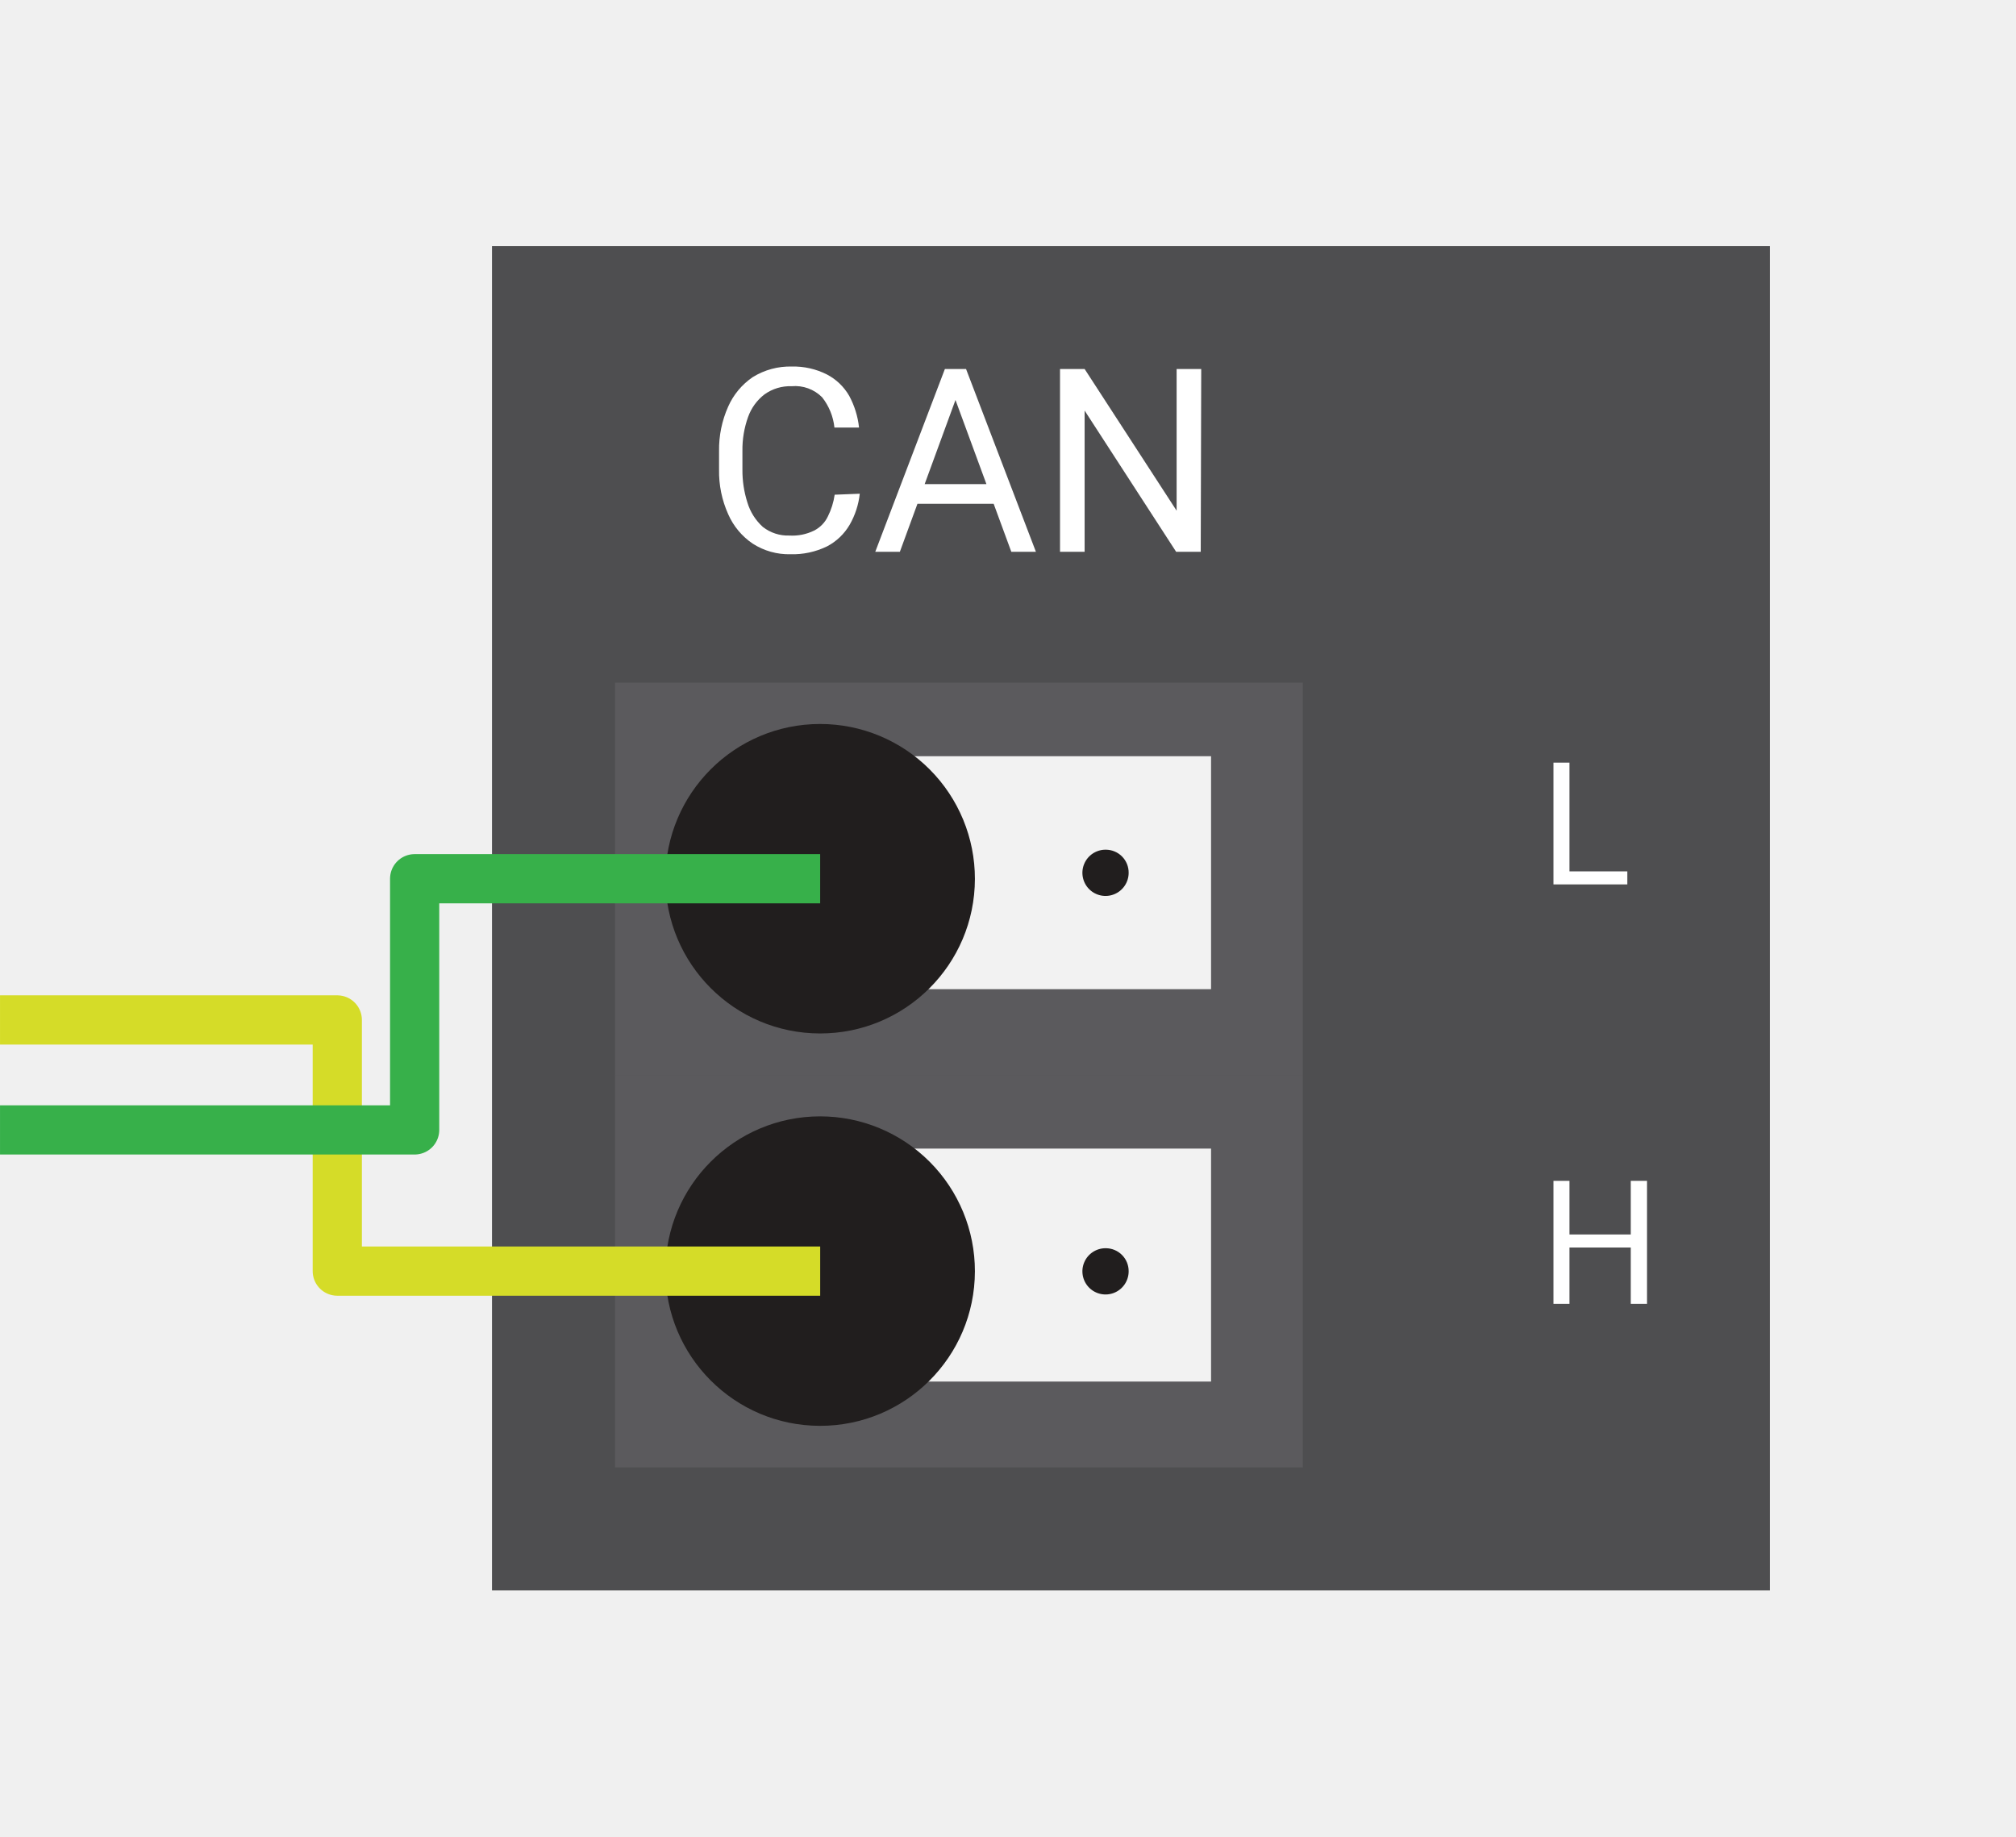
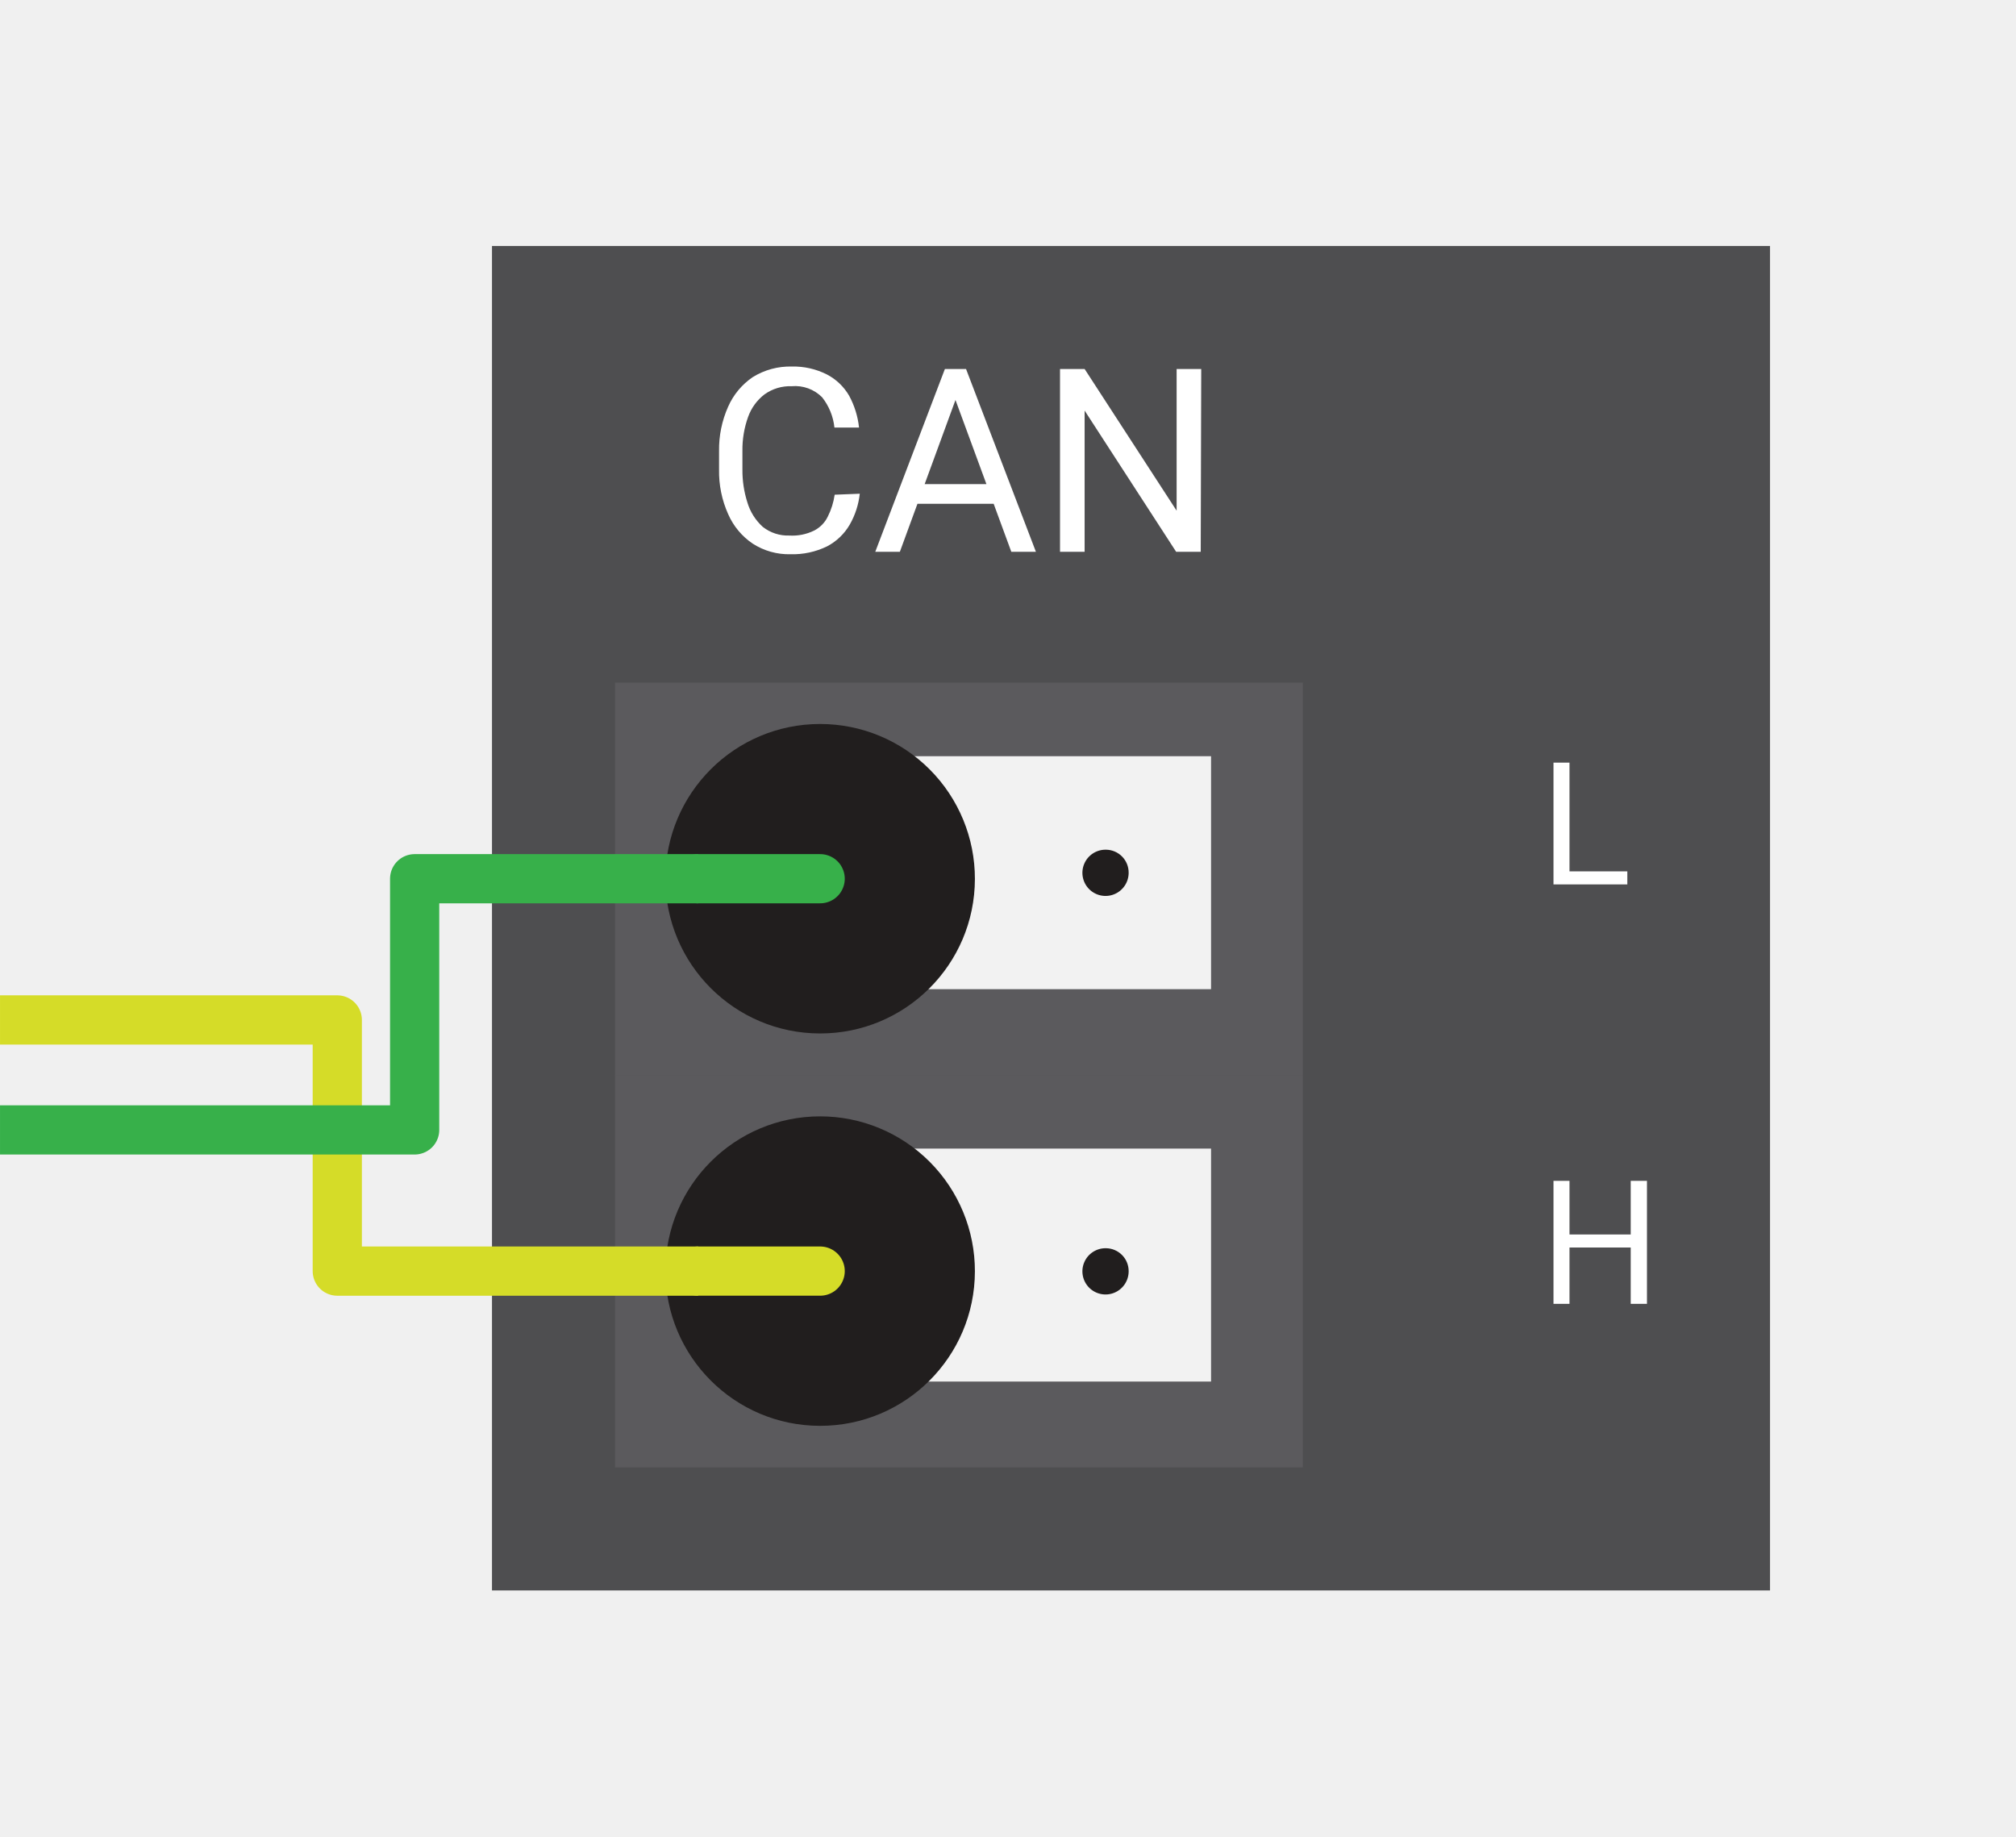
<svg xmlns="http://www.w3.org/2000/svg" id="Layer_1" data-name="Layer 1" viewBox="0 0 81.95 74.65" version="1.1" width="81.95" height="74.65">
  <defs id="defs7">
+     <marker style="overflow:visible" id="SquareS" refX="0.0" refY="0.0" orient="auto">
+       <path transform="scale(0.2)" style="fill-rule:evenodd;fill:context-stroke;stroke:context-stroke;stroke-width:1.0pt" d="M -5.0,-5.0 L -5.0,5.0 L 5.0,5.0 L 5.0,-5.0 L -5.0,-5.0 z " id="path2296" />
+     </marker>
+     <marker style="overflow:visible" id="DiamondM" refX="0.0" refY="0.0" orient="auto">
+       <path transform="scale(0.4)" style="fill-rule:evenodd;fill:context-stroke;stroke:context-stroke;stroke-width:1.0pt" d="M 0,-7.071 L -7.071,0 L 0,7.071 L 7.071,0 L 0,-7.071 z " id="path2303" />
+     </marker>
+     <marker style="overflow:visible" id="DotS" refX="0.0" refY="0.0" orient="auto">
+       <path transform="scale(0.2) translate(7.4, 1)" style="fill-rule:evenodd;fill:context-stroke;stroke:context-stroke;stroke-width:1.0pt" d="M -2.5,-1.0 C -2.5,1.76 -4.74,4.0 -7.5,4.0 C -10.26,4.0 -12.5,1.76 -12.5,-1.0 C -12.5,-3.76 -10.26,-6.0 -7.5,-6.0 C -4.74,-6.0 -2.5,-3.76 -2.5,-1.0 z " id="path2287" />
+     </marker>
+     <marker orient="auto" refY="0" refX="0" id="InfiniteLineStart" style="overflow:visible">
+       <g transform="translate(-13,0)" style="fill:context-stroke" id="g2473">
+         <circle cx="3" cy="0" r="0.8" id="circle2467" />
+         <circle cx="6.5" cy="0" r="0.8" id="circle2469" />
+         <circle cx="10" cy="0" r="0.8" id="circle2471" />
+       </g>
+     </marker>
+     <marker orient="auto" refY="0" refX="0" id="InfiniteLineEnd" style="overflow:visible">
+       <g style="fill:context-stroke" id="g2464">
+         <circle cx="3" cy="0" r="0.8" id="circle2458" />
+         <circle cx="6.5" cy="0" r="0.8" id="circle2460" />
+         <circle cx="10" cy="0" r="0.8" id="circle2462" />
+       </g>
+     </marker>
+     <marker style="overflow:visible" id="Scissors" refX="0.0" refY="0.0" orient="auto">
+       <path style="fill:context-stroke;" d="M 9.09,-3.606 C 8.12,-4.777 6.37,-4.736 5.062,-4.233 L -3.15,-1.155 C -5.538,-2.462 -7.898,-2.087 -7.898,-2.724 C -7.898,-3.221 -7.442,-3.112 -7.51,-4.407 C -7.576,-5.65 -8.874,-6.57 -10.1,-6.488 C -11.328,-6.496 -12.6,-5.555 -12.611,-4.258 C -12.702,-2.952 -11.604,-1.739 -10.304,-1.653 C -8.782,-1.427 -6.086,-2.349 -4.821,-0.082 C -5.763,1.656 -7.435,1.661 -8.947,1.574 C -10.201,1.501 -11.709,1.861 -12.307,3.095 C -12.886,4.277 -12.318,5.959 -10.99,6.321 C -9.65,6.813 -7.81,6.191 -7.491,4.65 C -7.245,3.462 -8.086,2.904 -7.764,2.473 C -7.52,2.148 -5.973,2.336 -3.216,1.098 L 5.676,4.233 C 6.8,4.547 8.173,4.536 9.168,3.431 L -0.052,-0.054 L 9.09,-3.606 z M -9.218,-5.507 C -7.923,-4.784 -8.029,-2.823 -9.374,-2.443 C -10.591,-2.02 -12.145,-3.202 -11.758,-4.521 C -11.53,-5.603 -10.104,-6.001 -9.218,-5.507 z M -9.162,2.511 C -7.811,3.01 -8.04,5.295 -9.414,5.602 C -10.325,5.919 -11.627,5.464 -11.72,4.39 C -11.897,3.085 -10.363,1.906 -9.162,2.511 z " id="schere" />
+     </marker>
+     <marker style="overflow:visible" id="Tail" refX="0.0" refY="0.0" orient="auto">
+       <g transform="scale(-1.2)" id="g2268">
+         <path style="fill:none;fill-rule:evenodd;stroke:context-stroke;stroke-width:0.8;stroke-linecap:round" d="M -3.805,-3.959 L 0.544,0" id="path2256" />
+         <path style="fill:none;fill-rule:evenodd;stroke:context-stroke;stroke-width:0.8;stroke-linecap:round" d="M -1.287,-3.959 L 3.062,0" id="path2258" />
+         <path style="fill:none;fill-rule:evenodd;stroke:context-stroke;stroke-width:0.8;stroke-linecap:round" d="M 1.305,-3.959 L 5.654,0" id="path2260" />
+         <path style="fill:none;fill-rule:evenodd;stroke:context-stroke;stroke-width:0.8;stroke-linecap:round" d="M -3.805,4.178 L 0.544,0.22" id="path2262" />
+         <path style="fill:none;fill-rule:evenodd;stroke:context-stroke;stroke-width:0.8;stroke-linecap:round" d="M -1.287,4.178 L 3.062,0.22" id="path2264" />
+         <path style="fill:none;fill-rule:evenodd;stroke:context-stroke;stroke-width:0.8;stroke-linecap:round" d="M 1.305,4.178 L 5.654,0.22" id="path2266" />
+       </g>
+     </marker>
+     <marker style="overflow:visible" id="EmptyTriangleInS" refX="0.0" refY="0.0" orient="auto">
+       <path transform="scale(-0.2) translate(-3.0,0)" style="fill-rule:evenodd;fill:context-fill;stroke:context-stroke;stroke-width:1.0pt" d="M 5.77,0.0 L -2.88,5.0 L -2.88,-5.0 L 5.77,0.0 z " id="path2380" />
+     </marker>
+     <marker style="overflow:visible" id="Arrow2Lstart" refX="0.0" refY="0.0" orient="auto">
+       <path transform="scale(1.1) translate(1,0)" d="M 8.719,4.034 L -2.207,0.016 L 8.719,-4.002 C 6.973,-1.63 6.983,1.616 8.719,4.034 z " style="stroke:context-stroke;fill-rule:evenodd;fill:context-stroke;stroke-width:0.625;stroke-linejoin:round" id="path2238" />
+     </marker>
    <style id="style2">.cls-1,.cls-100,.cls-101,.cls-102,.cls-103,.cls-104,.cls-105,.cls-106,.cls-107,.cls-108,.cls-109,.cls-110,.cls-113,.cls-114,.cls-115,.cls-116,.cls-117,.cls-119,.cls-12,.cls-125,.cls-126,.cls-127,.cls-13,.cls-130,.cls-139,.cls-14,.cls-143,.cls-145,.cls-146,.cls-147,.cls-149,.cls-15,.cls-157,.cls-158,.cls-159,.cls-161,.cls-168,.cls-173,.cls-174,.cls-175,.cls-177,.cls-178,.cls-179,.cls-182,.cls-183,.cls-186,.cls-187,.cls-188,.cls-189,.cls-190,.cls-191,.cls-192,.cls-193,.cls-196,.cls-197,.cls-201,.cls-206,.cls-207,.cls-208,.cls-210,.cls-214,.cls-218,.cls-24,.cls-25,.cls-27,.cls-3,.cls-37,.cls-4,.cls-42,.cls-46,.cls-50,.cls-56,.cls-57,.cls-6,.cls-70,.cls-71,.cls-72,.cls-78,.cls-83,.cls-84,.cls-85,.cls-86,.cls-87,.cls-88,.cls-89,.cls-90,.cls-92,.cls-93,.cls-94,.cls-95,.cls-96,.cls-97,.cls-98,.cls-99{fill:none;}.cls-2,.cls-212{fill:#fff;}.cls-174,.cls-183,.cls-186,.cls-189,.cls-197,.cls-3,.cls-57,.cls-86,.cls-87{stroke:#231f20;}.cls-100,.cls-101,.cls-102,.cls-103,.cls-104,.cls-105,.cls-106,.cls-107,.cls-108,.cls-109,.cls-110,.cls-111,.cls-12,.cls-139,.cls-14,.cls-146,.cls-15,.cls-159,.cls-161,.cls-174,.cls-175,.cls-177,.cls-178,.cls-179,.cls-182,.cls-183,.cls-188,.cls-189,.cls-197,.cls-214,.cls-3,.cls-4,.cls-5,.cls-50,.cls-56,.cls-57,.cls-6,.cls-85,.cls-86,.cls-87,.cls-88,.cls-95,.cls-96,.cls-97,.cls-98,.cls-99{stroke-linecap:round;}.cls-100,.cls-101,.cls-102,.cls-103,.cls-104,.cls-105,.cls-106,.cls-107,.cls-108,.cls-109,.cls-110,.cls-12,.cls-139,.cls-14,.cls-146,.cls-15,.cls-157,.cls-158,.cls-159,.cls-161,.cls-174,.cls-175,.cls-177,.cls-178,.cls-179,.cls-182,.cls-183,.cls-186,.cls-187,.cls-188,.cls-189,.cls-190,.cls-197,.cls-214,.cls-3,.cls-4,.cls-5,.cls-50,.cls-56,.cls-57,.cls-6,.cls-83,.cls-84,.cls-85,.cls-86,.cls-87,.cls-88,.cls-95,.cls-96,.cls-97,.cls-98,.cls-99{stroke-linejoin:round;}.cls-111,.cls-3,.cls-4,.cls-5,.cls-96,.cls-97{stroke-width:3px;}.cls-100,.cls-102,.cls-104,.cls-106,.cls-108,.cls-187,.cls-188,.cls-190,.cls-4,.cls-56,.cls-88,.cls-98{stroke:#e6282b;}.cls-5{fill:#d7de27;stroke:#d7de27;}.cls-111,.cls-126,.cls-13,.cls-145,.cls-146,.cls-147,.cls-182,.cls-50,.cls-6,.cls-7,.cls-71{stroke:#414142;}.cls-6{stroke-width:9px;}.cls-142,.cls-19,.cls-43,.cls-47,.cls-7{fill:#bababa;}.cls-111,.cls-113,.cls-114,.cls-115,.cls-116,.cls-117,.cls-119,.cls-125,.cls-126,.cls-127,.cls-128,.cls-129,.cls-13,.cls-130,.cls-131,.cls-136,.cls-137,.cls-141,.cls-142,.cls-143,.cls-144,.cls-145,.cls-147,.cls-148,.cls-149,.cls-16,.cls-168,.cls-173,.cls-191,.cls-192,.cls-193,.cls-196,.cls-201,.cls-206,.cls-207,.cls-208,.cls-210,.cls-218,.cls-22,.cls-24,.cls-25,.cls-27,.cls-37,.cls-39,.cls-40,.cls-41,.cls-42,.cls-43,.cls-44,.cls-45,.cls-46,.cls-47,.cls-49,.cls-7,.cls-70,.cls-71,.cls-72,.cls-78,.cls-89,.cls-90,.cls-92,.cls-93,.cls-94{stroke-miterlimit:10;}.cls-8{fill:#1c1c1c;}.cls-9{fill:#141414;}.cls-10{fill:#0d0d0d;}.cls-11,.cls-40{fill:#231f20;}.cls-12,.cls-137,.cls-139{stroke:#010101;}.cls-12{stroke-width:0.51px;}.cls-13,.cls-50,.cls-71{stroke-width:4px;}.cls-13,.cls-50{opacity:0.9;}.cls-14,.cls-84{stroke:#37b04a;}.cls-106,.cls-107,.cls-125,.cls-136,.cls-14,.cls-148,.cls-15,.cls-197,.cls-83,.cls-84{stroke-width:2px;}.cls-15,.cls-83{stroke:#d5dc28;}.cls-136,.cls-16,.cls-18{fill:#1a1a1a;}.cls-136,.cls-148,.cls-16,.cls-27{stroke:#383739;}.cls-16{stroke-width:1.63px;}.cls-137,.cls-17{fill:#212121;}.cls-20{fill:#0d91ce;}.cls-21,.cls-41{fill:#2c292a;}.cls-129,.cls-22{fill:#e9e8e9;}.cls-129,.cls-130,.cls-22,.cls-24{stroke:#424242;}.cls-22,.cls-24{stroke-width:0.41px;}.cls-23{fill:#a7a9ac;}.cls-25{stroke:#929497;}.cls-25,.cls-27,.cls-49{stroke-width:0.61px;}.cls-26{fill:#999;}.cls-28{fill:#ef413e;}.cls-29,.cls-45{fill:#d93b37;}.cls-30{fill:#323031;}.cls-31{fill:#aeb636;}.cls-32{fill:#d5dc28;}.cls-33{fill:#37b04a;}.cls-34{fill:#2b9446;}.cls-35{fill:#080808;}.cls-128,.cls-36{fill:#e8e8e8;}.cls-127,.cls-128,.cls-37{stroke:#e8e8e8;}.cls-37{stroke-width:0.81px;}.cls-38{fill:#808184;}.cls-132,.cls-39,.cls-67{fill:#6e6f71;}.cls-207,.cls-39,.cls-72{stroke:#fff;}.cls-39,.cls-40,.cls-41,.cls-42,.cls-43,.cls-44,.cls-45,.cls-46,.cls-47{stroke-width:0.08px;}.cls-40,.cls-41,.cls-42,.cls-43{stroke:#6e6f71;}.cls-44{fill:#b42e2c;}.cls-44,.cls-45,.cls-46,.cls-47{stroke:#dd5f70;}.cls-48{fill:#747578;}.cls-141,.cls-49{fill:#60b356;stroke:#cfd0d3;}.cls-51{fill:#383739;}.cls-111,.cls-52{fill:#414142;}.cls-53{fill:#be2c3a;}.cls-54{fill:#846c30;}.cls-55{fill:#a2a63c;}.cls-110,.cls-56,.cls-57{stroke-width:20px;}.cls-58{fill:#323130;}.cls-59{fill:#819355;}.cls-60{fill:#bc2031;}.cls-213,.cls-61{fill:#211e1e;}.cls-62{fill:#5b5a5d;}.cls-63{fill:#f2f2f2;}.cls-64{fill:#079247;}.cls-65{fill:#4e4e50;}.cls-66{fill:#595a5c;}.cls-68{fill:#636467;}.cls-69{fill:#6a5f27;}.cls-173,.cls-70{stroke:#5b5a5d;}.cls-129,.cls-130,.cls-145,.cls-72{stroke-width:0.5px;}.cls-73{fill:#99999a;}.cls-74{fill:#171717;}.cls-75{fill:#c6c7c9;}.cls-76{fill:#f1e902;}.cls-77{fill:#7cc244;}.cls-113,.cls-114,.cls-115,.cls-116,.cls-117,.cls-119,.cls-159,.cls-191,.cls-193,.cls-196,.cls-206,.cls-210,.cls-78,.cls-89,.cls-90,.cls-92,.cls-93,.cls-94{stroke:#211e1e;}.cls-78{stroke-width:2.02px;}.cls-79{fill:#272660;}.cls-80{fill:#a4a7a9;}.cls-81{fill:#7bc044;}.cls-82{fill:#314b6c;}.cls-157,.cls-158,.cls-85{stroke:#babcbe;}.cls-104,.cls-105,.cls-175,.cls-177,.cls-178,.cls-85,.cls-86{stroke-width:5px;}.cls-87,.cls-88,.cls-95{stroke-width:15px;}.cls-89{stroke-width:0.18px;}.cls-90{stroke-width:0.22px;}.cls-91{fill:#a5a5a9;}.cls-92{stroke-width:0.17px;}.cls-93{stroke-width:0.13px;}.cls-94{stroke-width:0.1px;}.cls-101,.cls-103,.cls-105,.cls-107,.cls-109,.cls-110,.cls-95,.cls-96,.cls-99{stroke:#211e1f;}.cls-97{stroke:#b9bbbd;}.cls-183,.cls-186,.cls-187,.cls-98,.cls-99{stroke-width:12px;}.cls-100,.cls-101,.cls-189{stroke-width:8px;}.cls-102,.cls-103,.cls-174{stroke-width:6px;}.cls-108,.cls-109{stroke-width:7px;}.cls-112{fill:#e5e5e5;}.cls-113{stroke-width:0.18px;}.cls-114{stroke-width:0.16px;}.cls-115{stroke-width:0.09px;}.cls-116{stroke-width:0.28px;}.cls-117{stroke-width:0.17px;}.cls-118{fill:#2b2929;}.cls-119{stroke-width:0.21px;}.cls-120,.cls-144{fill:#175c94;}.cls-121{fill:#a4833a;}.cls-122{fill:#ed3837;}.cls-123{fill:#f89b53;}.cls-124{fill:#262223;}.cls-125,.cls-131{stroke:#323031;}.cls-126,.cls-168,.cls-173,.cls-196,.cls-218{stroke-width:0.25px;}.cls-131{fill:#3c3b3c;stroke-width:1.03px;}.cls-132{opacity:0.32;}.cls-133{fill:#d79528;}.cls-134{fill:#835d25;}.cls-135{fill:#ed2a2b;}.cls-138,.cls-148{fill:#121212;}.cls-139{stroke-width:0.8px;}.cls-140{fill:#dbd560;}.cls-141{stroke-width:0.75px;}.cls-142,.cls-143,.cls-144{stroke:#909295;}.cls-147{stroke-width:0.63px;}.cls-149{stroke:#808083;}.cls-150{fill:#191919;}.cls-151{fill:#333;}.cls-152{fill:#f15b2d;}.cls-153{fill:#aea2a0;}.cls-154{fill:#b4ada7;}.cls-155{fill:#948b8a;}.cls-156{fill:#7b8188;}.cls-157{stroke-width:1.83px;}.cls-158{stroke-width:1.81px;}.cls-159{stroke-width:1.33px;}.cls-160{fill:#434342;}.cls-161{stroke:#2d2f6c;stroke-width:21px;}.cls-162{fill:#cfd2d3;}.cls-163{fill:#363435;}.cls-164{fill:#505052;}.cls-165{fill:#955f25;}.cls-166{clip-path:url(#clip-path);}.cls-167{fill:#f59222;}.cls-168{stroke:#ab6b29;}.cls-169{fill:#9a9ba0;}.cls-170{fill:#bc984b;}.cls-171{fill:#857133;}.cls-172{fill:#808083;}.cls-175{stroke:#e8282b;}.cls-176{fill:#909294;}.cls-177{stroke:#754e2a;}.cls-178{stroke:#2c3a8c;}.cls-179,.cls-192{stroke:#434342;}.cls-179{stroke-width:25px;}.cls-180{fill:#e4424f;}.cls-181{fill:#892129;}.cls-182{stroke-width:3.94px;opacity:0.8;}.cls-184{fill:#c64e5f;}.cls-185{fill:#8e464f;}.cls-188,.cls-190{stroke-width:11px;}.cls-191{stroke-width:0.39px;}.cls-192{stroke-width:0.56px;}.cls-193{stroke-width:0.37px;}.cls-194{fill:#271e21;}.cls-195{fill:#616262;}.cls-198{fill:#ddd6d3;}.cls-199{fill:#dfd6c8;}.cls-200{fill:#c1baae;}.cls-201{stroke:#c1baae;stroke-width:0.34px;}.cls-202{fill:#b2a696;}.cls-203{fill:#7b776c;}.cls-204{fill:#e8e2d0;}.cls-205{fill:#404042;}.cls-206{stroke-width:0.27px;}.cls-207,.cls-210{stroke-width:0.38px;}.cls-208{stroke:#7f8081;stroke-width:0.07px;}.cls-209{fill:#018fb9;}.cls-211{fill:#010101;}.cls-211,.cls-212,.cls-213{fill-rule:evenodd;}.cls-214{stroke:#2b2929;stroke-width:10px;}.cls-215{fill:#929497;}.cls-216{fill:#d0d2d3;}.cls-217{fill:#dbdddd;}.cls-218{stroke:#343637;}.cls-219{fill:#b59248;}.cls-220{fill:#927738;}.cls-221{fill:#d2ad2a;}.cls-222{fill:#7e6b2b;}</style>
  </defs>
  <g id="layer2" transform="translate(5.91052,2.01944)">
    <path class="cls-65" d="m 66.039,62.631 h -51.95 V 7.981 h 51.95" id="path1877" style="fill:#4e4e50" />
    <rect class="cls-62" x="19.089" y="25.73" width="27.96" height="15.95" id="rect2151" style="fill:#5b5a5d" />
    <rect class="cls-63" x="25.379" y="28.72" width="17.94" height="9.47" id="rect2153" style="fill:#f2f2f2" />
    <rect class="cls-62" x="19.089" y="41.68" width="27.96" height="15.95" id="rect2157" style="fill:#5b5a5d" />
    <rect class="cls-63" x="25.379" y="44.67" width="17.94" height="9.47" id="rect2159" style="fill:#f2f2f2" />
    <g id="g1739">
      <path class="cls-61" d="m 33.719,33.71 a 6.29,6.29 0 1 1 -6.29,-6.3 6.29,6.29 0 0 1 6.29,6.3" id="path2155" style="fill:#211e1e" />
      <path class="cls-61" d="m 33.719,49.66 a 6.29,6.29 0 1 1 -6.29,-6.3 6.29,6.29 0 0 1 6.29,6.3" id="path2161" style="fill:#211e1e" />
    </g>
    <path class="cls-2" d="m 29.039,18.05 a 3.23,3.23 0 0 1 -0.41,1.26 2.3,2.3 0 0 1 -0.92,0.88 3.19,3.19 0 0 1 -1.49,0.32 2.71,2.71 0 0 1 -1.53,-0.43 2.79,2.79 0 0 1 -1,-1.2 4.23,4.23 0 0 1 -0.37,-1.81 v -0.75 a 4.27,4.27 0 0 1 0.37,-1.81 2.83,2.83 0 0 1 1,-1.2 2.87,2.87 0 0 1 1.59,-0.43 3,3 0 0 1 1.42,0.32 2.24,2.24 0 0 1 0.91,0.87 3.49,3.49 0 0 1 0.4,1.29 h -1 a 2.39,2.39 0 0 0 -0.5,-1.23 1.55,1.55 0 0 0 -1.24,-0.45 1.78,1.78 0 0 0 -1.1,0.33 2,2 0 0 0 -0.67,0.92 3.91,3.91 0 0 0 -0.23,1.38 v 0.76 a 4.27,4.27 0 0 0 0.2,1.33 2.18,2.18 0 0 0 0.63,1 1.65,1.65 0 0 0 1.08,0.35 2,2 0 0 0 1,-0.2 1.24,1.24 0 0 0 0.56,-0.57 2.91,2.91 0 0 0 0.28,-0.89 z" id="path2275" style="fill:#ffffff" />
    <path class="cls-2" d="m 30.669,20.41 h -1 l 2.83,-7.43 h 0.65 v 0.66 z m 4.38,-1.95 h -4.17 v -0.8 h 4.17 z m -2.34,-4.82 v -0.66 h 0.65 l 2.84,7.43 h -1 z" id="path2277" style="fill:#ffffff" />
    <path class="cls-2" d="m 42.899,20.41 h -1 l -3.72,-5.74 v 5.74 h -1 v -7.43 h 1 l 3.74,5.76 v -5.76 h 1 z" id="path2279" style="fill:#ffffff" />
    <path class="cls-2" d="m 57.889,50.981 h -0.65 v -5 h 0.65 z m 2.58,-2.29 h -2.68 v -0.53 h 2.68 z m 0.57,2.29 h -0.66 v -5 h 0.66 z" id="path2281" style="fill:#ffffff" />
    <path class="cls-2" d="m 57.889,33.931 h -0.65 v -4.95 h 0.65 z m 2.35,0 h -2.47 v -0.53 h 2.47 z" id="path2283" style="fill:#ffffff" />
    <path class="cls-61" d="m 39.969,33.46 a 0.94,0.94 0 1 1 -0.93,-0.94 0.93,0.93 0 0 1 0.93,0.94" id="path2447" style="fill:#211e1e" />
    <path class="cls-61" d="m 39.969,49.66 a 0.94,0.94 0 1 1 -0.93,-0.94 0.93,0.93 0 0 1 0.93,0.94" id="path2449" style="fill:#211e1e" />
    <g id="g1657" transform="translate(23.84295,1.026901)">
-       <path id="polyline6489" style="display:inline;fill:none;stroke:#d5dc28;stroke-width:2px;stroke-linejoin:round;stroke-opacity:1" class="cls-84" d="m -29.753,38.414 13.71,-4.1e-4 v 10.21 l 19.63,0" />
-       <path id="polyline6491" style="display:inline;fill:none;stroke:#37b04a;stroke-width:2px;stroke-linejoin:round;stroke-opacity:1" class="cls-83" d="m -29.753,42.884 16.855,0 V 32.673 H 3.586" />
+       <path id="polyline6489" style="display:inline;fill:none;stroke:#d5dc28;stroke-width:2px;stroke-linejoin:round;stroke-opacity:1" class="cls-84" d="m -29.753,38.414 13.71,-4.1e-4 v 10.21 l 14.669,0" />
+       <path id="polyline6491" style="display:inline;fill:none;stroke:#37b04a;stroke-width:2px;stroke-linejoin:round;stroke-opacity:1" class="cls-83" d="m -29.753,42.884 h 16.855 V 32.673 l 11.524,0" />
+       <path id="path2800" style="display:inline;fill:none;stroke:#d5dc28;stroke-width:2px;stroke-linejoin:round;stroke-opacity:1;stroke-linecap:round" class="cls-84" d="m -1.374,48.623 4.96,0" />
+       <path id="path2802" style="display:inline;fill:none;stroke:#37b04a;stroke-width:2px;stroke-linejoin:round;stroke-opacity:1;stroke-linecap:round" class="cls-83" d="m -1.374,32.673 4.96,0" />
    </g>
    <text xml:space="preserve" id="text85380" x="-3.19" y="-2.228" style="font-size:21.333px;line-height:1.25;font-family:Roboto;-inkscape-font-specification:Roboto;letter-spacing:0;word-spacing:0;writing-mode:lr-tb;display:inline;fill:#000000">
      <tspan id="tspan85378" x="-3.19" y="-2.228" style="font-style:normal;font-variant:normal;font-weight:300;font-stretch:normal;font-size:21.333px;font-family:Roboto;-inkscape-font-specification:'Roboto Light';fill:#000000">RIO CAN</tspan>
    </text>
  </g>
</svg>
